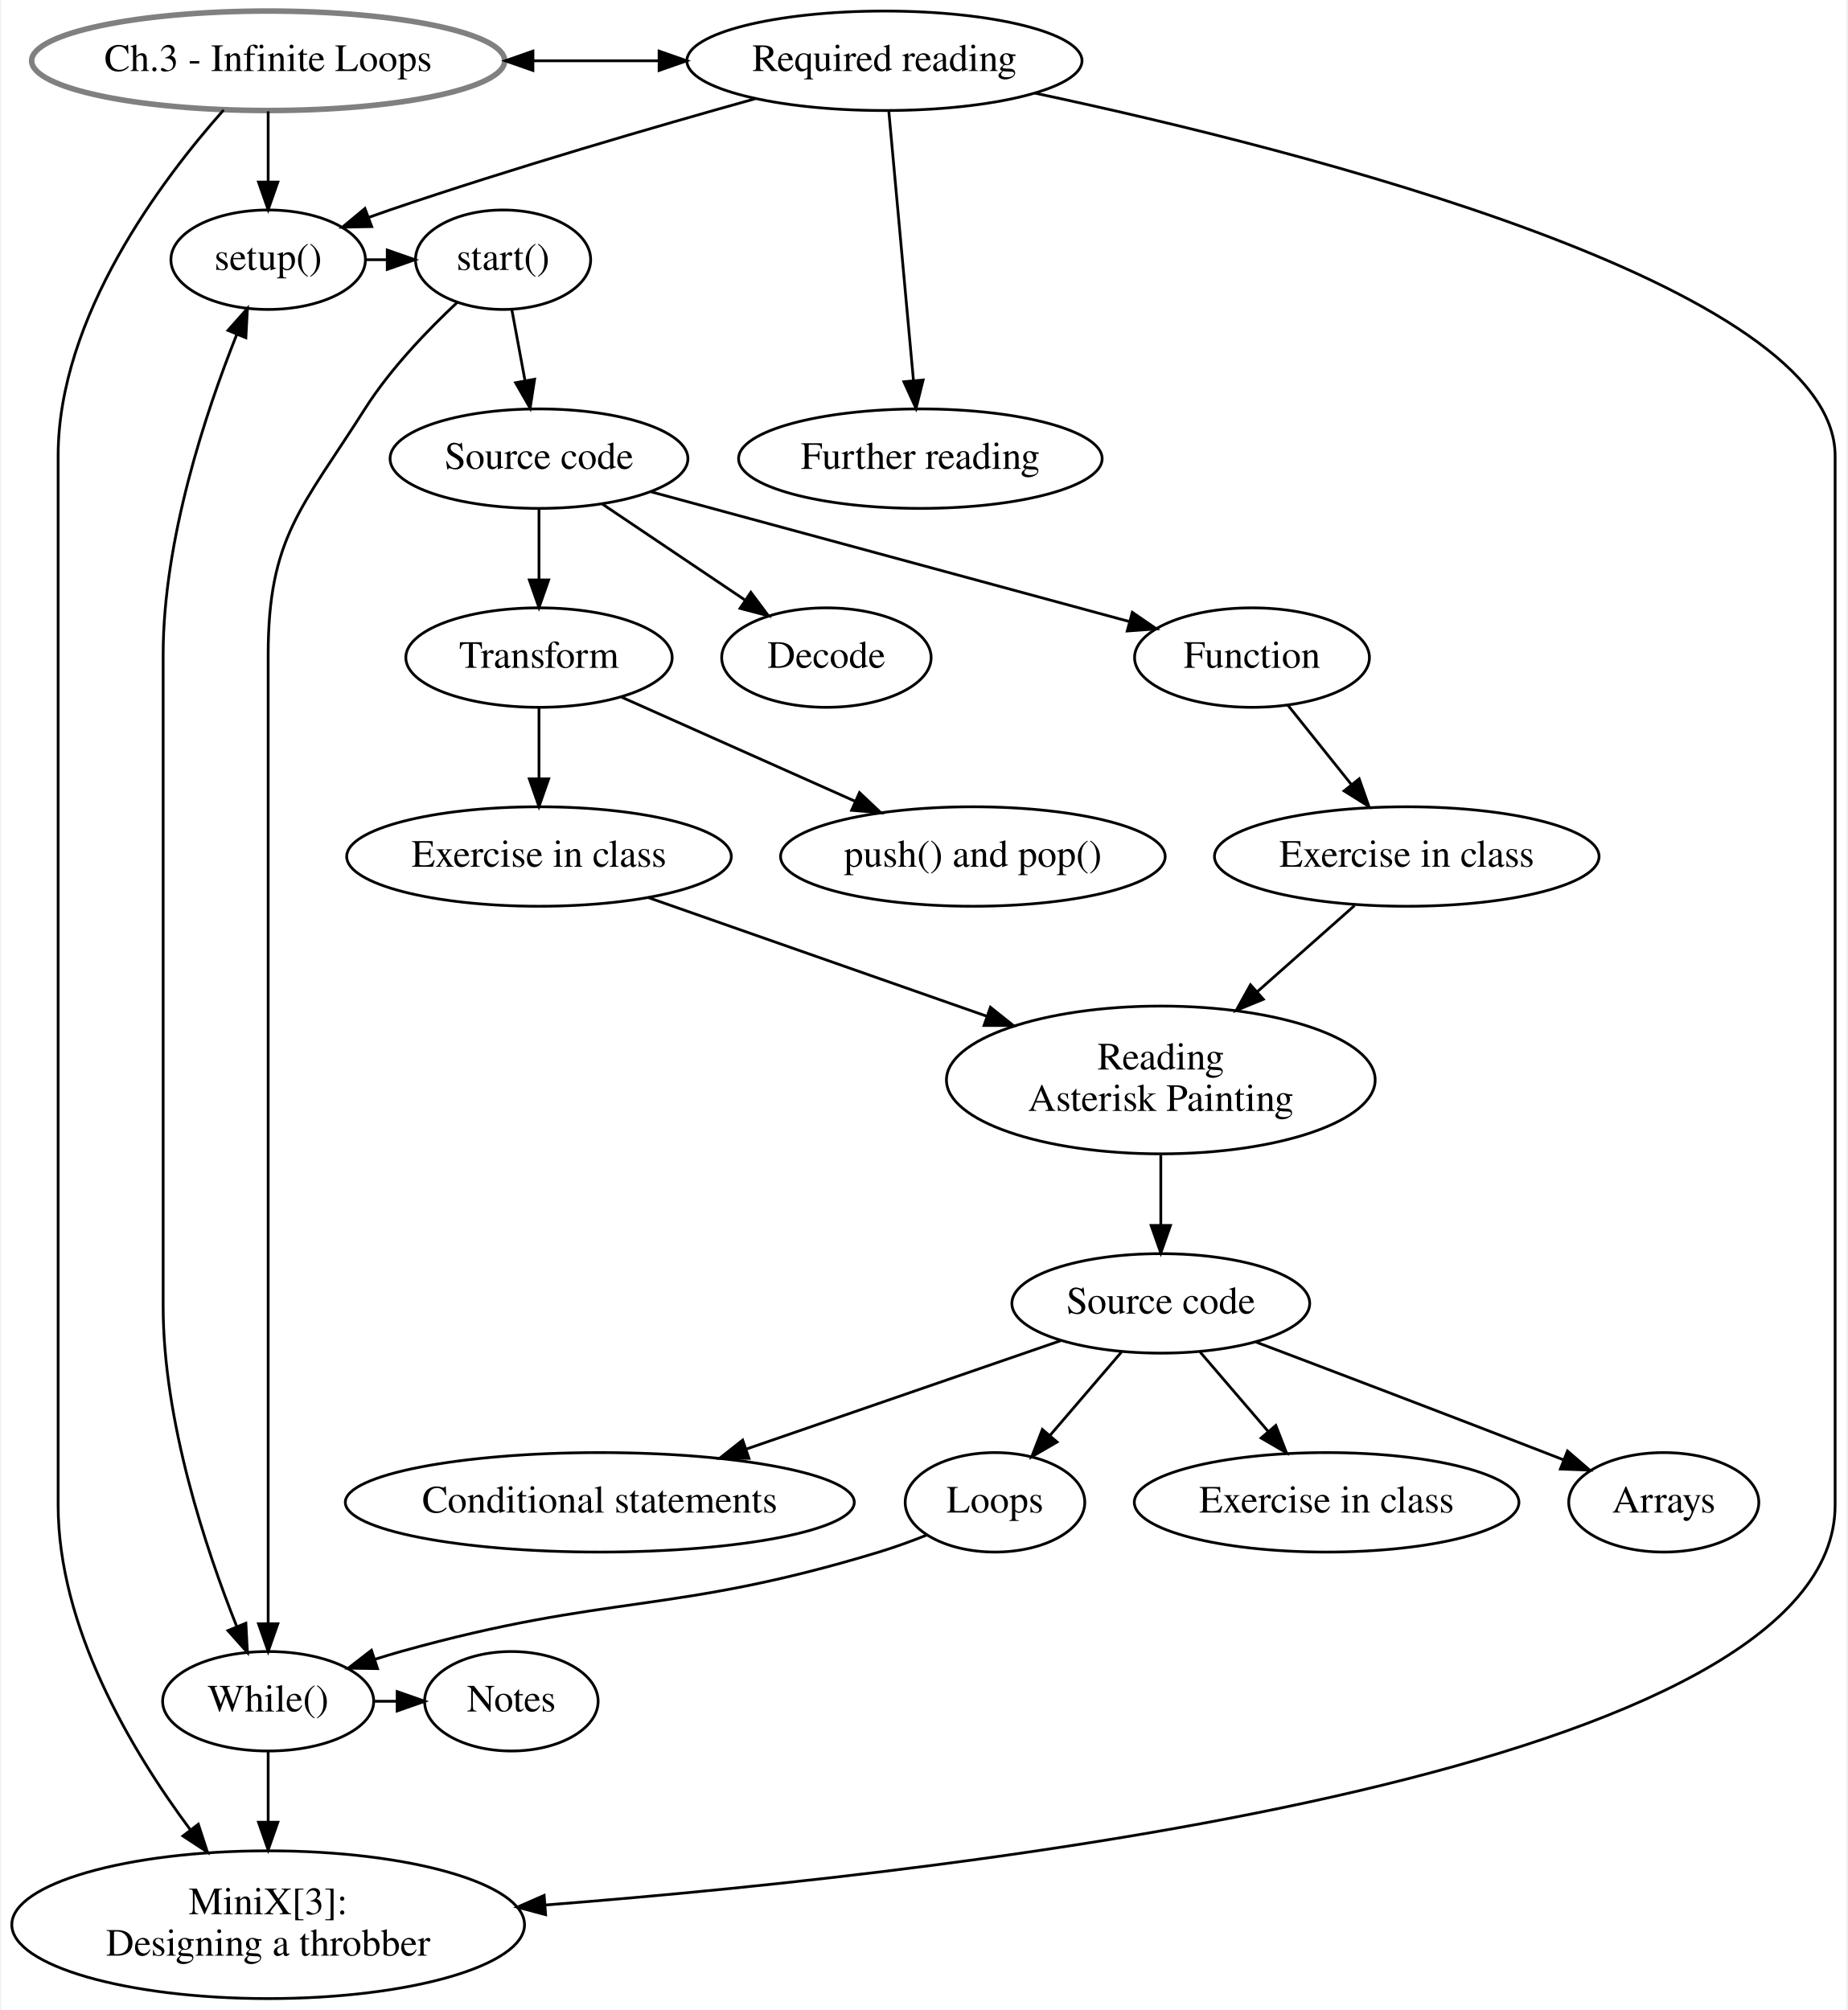
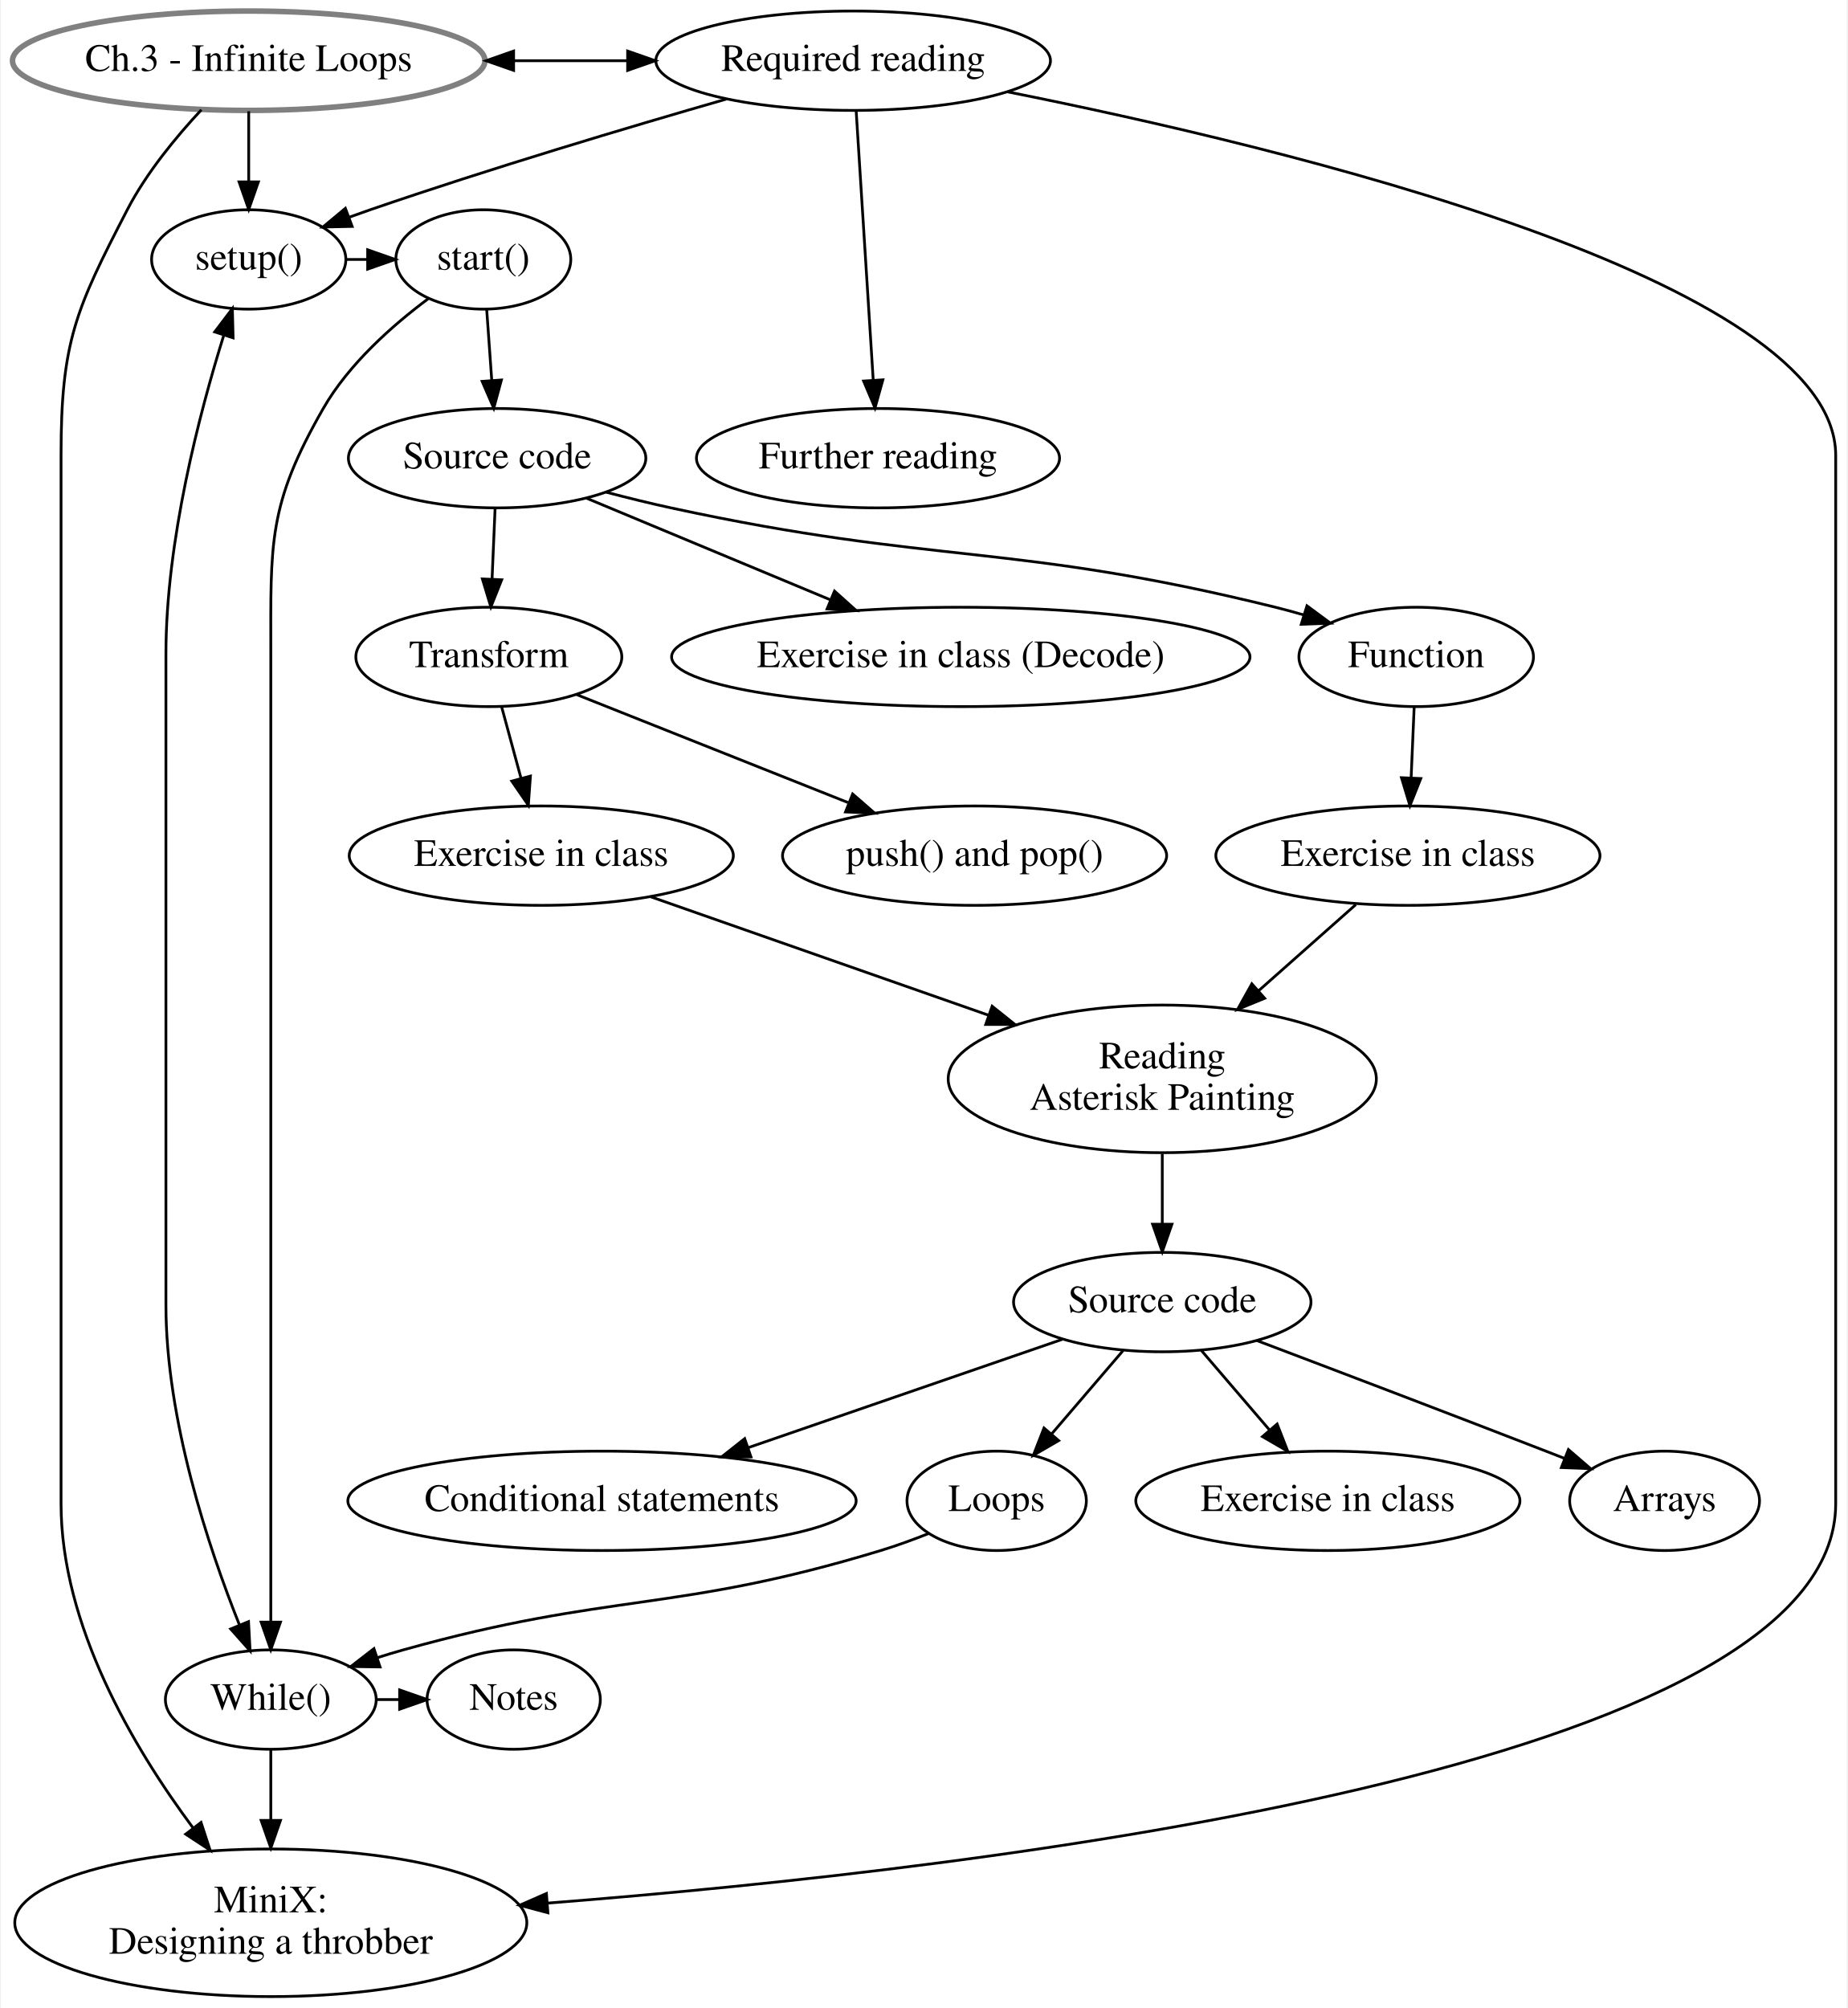
- <svg xmlns="http://www.w3.org/2000/svg" width="668pt" height="727pt" viewBox="0.00 0.00 667.63 727.48">
+ <svg xmlns="http://www.w3.org/2000/svg" width="669pt" height="727pt" viewBox="0.00 0.00 668.79 727.48">
  <g id="graph0" class="graph" transform="scale(1 1) rotate(0) translate(4 723.48)">
-     <polygon fill="white" stroke="none" points="-4,4 -4,-723.48 663.631,-723.48 663.631,4 -4,4" />
+     <polygon fill="white" stroke="none" points="-4,4 -4,-723.48 664.792,-723.48 664.792,4 -4,4" />
    <g id="node1" class="node">
-       <ellipse fill="none" stroke="grey" stroke-width="2" cx="92.631" cy="-701.48" rx="85.585" ry="18" />
-       <text text-anchor="middle" x="92.631" y="-697.78" font-family="Times,serif" font-size="14.00">Ch.3 - Infinite Loops</text>
+       <ellipse fill="none" stroke="grey" stroke-width="2" cx="85.792" cy="-701.48" rx="85.585" ry="18" />
+       <text text-anchor="middle" x="85.792" y="-697.78" font-family="Times,serif" font-size="14.00">Ch.3 - Infinite Loops</text>
    </g>
    <g id="node2" class="node">
-       <ellipse fill="none" stroke="black" cx="92.631" cy="-629.48" rx="35.194" ry="18" />
-       <text text-anchor="middle" x="92.631" y="-625.78" font-family="Times,serif" font-size="14.00">setup()</text>
+       <ellipse fill="none" stroke="black" cx="85.792" cy="-629.48" rx="35.194" ry="18" />
+       <text text-anchor="middle" x="85.792" y="-625.78" font-family="Times,serif" font-size="14.00">setup()</text>
    </g>
    <g id="edge1" class="edge">
-       <path fill="none" stroke="black" d="M92.631,-683.177C92.631,-675.463 92.631,-666.193 92.631,-657.593" />
-       <polygon fill="black" stroke="black" points="96.131,-657.585 92.631,-647.585 89.131,-657.585 96.131,-657.585" />
+       <path fill="none" stroke="black" d="M85.792,-683.177C85.792,-675.463 85.792,-666.193 85.792,-657.593" />
+       <polygon fill="black" stroke="black" points="89.293,-657.585 85.792,-647.585 82.293,-657.585 89.293,-657.585" />
    </g>
    <g id="node18" class="node">
-       <ellipse fill="none" stroke="black" cx="92.631" cy="-26.87" rx="92.762" ry="26.741" />
-       <text text-anchor="middle" x="92.631" y="-30.67" font-family="Times,serif" font-size="14.00">MiniX[3]: </text>
-       <text text-anchor="middle" x="92.631" y="-15.67" font-family="Times,serif" font-size="14.00">Designing a throbber</text>
+       <ellipse fill="none" stroke="black" cx="93.792" cy="-26.87" rx="92.762" ry="26.741" />
+       <text text-anchor="middle" x="93.792" y="-30.67" font-family="Times,serif" font-size="14.00">MiniX: </text>
+       <text text-anchor="middle" x="93.792" y="-15.67" font-family="Times,serif" font-size="14.00">Designing a throbber</text>
    </g>
    <g id="edge7" class="edge">
-       <path fill="none" stroke="black" d="M76.513,-683.673C54.204,-658.567 16.631,-608.811 16.631,-558.48 16.631,-558.48 16.631,-558.48 16.631,-178.74 16.631,-134.696 42.785,-90.408 64.407,-61.319" />
-       <polygon fill="black" stroke="black" points="67.35,-63.232 70.649,-53.164 61.792,-58.978 67.35,-63.232" />
+       <path fill="none" stroke="black" d="M68.641,-683.709C59.493,-673.907 48.726,-660.859 41.792,-647.48 22.942,-611.106 17.792,-599.449 17.792,-558.48 17.792,-558.48 17.792,-558.48 17.792,-178.74 17.792,-134.696 43.946,-90.408 65.569,-61.319" />
+       <polygon fill="black" stroke="black" points="68.512,-63.232 71.81,-53.164 62.953,-58.978 68.512,-63.232" />
    </g>
    <g id="node19" class="node">
-       <ellipse fill="none" stroke="black" cx="315.631" cy="-701.48" rx="71.487" ry="18" />
-       <text text-anchor="middle" x="315.631" y="-697.78" font-family="Times,serif" font-size="14.00">Required reading</text>
+       <ellipse fill="none" stroke="black" cx="304.792" cy="-701.48" rx="71.487" ry="18" />
+       <text text-anchor="middle" x="304.792" y="-697.78" font-family="Times,serif" font-size="14.00">Required reading</text>
    </g>
    <g id="edge5" class="edge">
-       <path fill="none" stroke="black" d="M188.435,-701.48C203.507,-701.48 218.579,-701.48 233.65,-701.48" />
-       <polygon fill="black" stroke="black" points="188.434,-697.98 178.434,-701.48 188.434,-704.98 188.434,-697.98" />
-       <polygon fill="black" stroke="black" points="234.085,-704.98 244.085,-701.48 234.085,-697.98 234.085,-704.98" />
+       <path fill="none" stroke="black" d="M181.827,-701.48C195.575,-701.48 209.324,-701.48 223.072,-701.48" />
+       <polygon fill="black" stroke="black" points="181.767,-697.98 171.767,-701.48 181.767,-704.98 181.767,-697.98" />
+       <polygon fill="black" stroke="black" points="223.083,-704.98 233.083,-701.48 223.083,-697.98 223.083,-704.98" />
    </g>
    <g id="node3" class="node">
-       <ellipse fill="none" stroke="black" cx="177.631" cy="-629.48" rx="31.695" ry="18" />
-       <text text-anchor="middle" x="177.631" y="-625.78" font-family="Times,serif" font-size="14.00">start()</text>
+       <ellipse fill="none" stroke="black" cx="170.792" cy="-629.48" rx="31.695" ry="18" />
+       <text text-anchor="middle" x="170.792" y="-625.78" font-family="Times,serif" font-size="14.00">start()</text>
    </g>
    <g id="edge2" class="edge">
-       <path fill="none" stroke="black" d="M127.826,-629.48C130.437,-629.48 133.047,-629.48 135.657,-629.48" />
-       <polygon fill="black" stroke="black" points="135.725,-632.98 145.725,-629.48 135.725,-625.98 135.725,-632.98" />
+       <path fill="none" stroke="black" d="M120.988,-629.48C123.598,-629.48 126.208,-629.48 128.818,-629.48" />
+       <polygon fill="black" stroke="black" points="128.886,-632.98 138.886,-629.48 128.886,-625.98 128.886,-632.98" />
    </g>
    <g id="node17" class="node">
-       <ellipse fill="none" stroke="black" cx="92.631" cy="-107.74" rx="38.194" ry="18" />
-       <text text-anchor="middle" x="92.631" y="-104.04" font-family="Times,serif" font-size="14.00">While()</text>
+       <ellipse fill="none" stroke="black" cx="93.792" cy="-107.74" rx="38.194" ry="18" />
+       <text text-anchor="middle" x="93.792" y="-104.04" font-family="Times,serif" font-size="14.00">While()</text>
    </g>
    <g id="edge6" class="edge">
-       <path fill="none" stroke="black" d="M81.227,-602.337C70.034,-574.263 54.631,-528.074 54.631,-486.48 54.631,-486.48 54.631,-486.48 54.631,-250.74 54.631,-209.146 70.034,-162.957 81.227,-134.883" />
-       <polygon fill="black" stroke="black" points="78.085,-603.9 85.123,-611.818 84.559,-601.238 78.085,-603.9" />
-       <polygon fill="black" stroke="black" points="84.559,-135.982 85.123,-125.402 78.085,-133.321 84.559,-135.982" />
+       <path fill="none" stroke="black" d="M76.789,-602.128C67.952,-573.88 55.792,-527.547 55.792,-486.48 55.792,-486.48 55.792,-486.48 55.792,-250.74 55.792,-209.146 71.195,-162.957 82.388,-134.883" />
+       <polygon fill="black" stroke="black" points="73.466,-603.23 79.865,-611.674 80.129,-601.082 73.466,-603.23" />
+       <polygon fill="black" stroke="black" points="85.721,-135.982 86.285,-125.402 79.246,-133.321 85.721,-135.982" />
    </g>
    <g id="node5" class="node">
-       <ellipse fill="none" stroke="black" cx="190.631" cy="-557.48" rx="53.891" ry="18" />
-       <text text-anchor="middle" x="190.631" y="-553.78" font-family="Times,serif" font-size="14.00">Source code</text>
+       <ellipse fill="none" stroke="black" cx="175.792" cy="-557.48" rx="53.891" ry="18" />
+       <text text-anchor="middle" x="175.792" y="-553.78" font-family="Times,serif" font-size="14.00">Source code</text>
    </g>
    <g id="edge3" class="edge">
-       <path fill="none" stroke="black" d="M180.778,-611.535C182.21,-603.826 183.94,-594.507 185.549,-585.844" />
-       <polygon fill="black" stroke="black" points="189.038,-586.227 187.423,-575.756 182.156,-584.948 189.038,-586.227" />
+       <path fill="none" stroke="black" d="M172.028,-611.177C172.579,-603.463 173.241,-594.193 173.856,-585.593" />
+       <polygon fill="black" stroke="black" points="177.349,-585.809 174.571,-575.585 170.367,-585.31 177.349,-585.809" />
    </g>
    <g id="edge22" class="edge">
-       <path fill="none" stroke="black" d="M161.048,-614.036C150.384,-604.056 136.849,-590.006 127.631,-575.48 104.856,-539.593 92.631,-528.985 92.631,-486.48 92.631,-486.48 92.631,-486.48 92.631,-250.74 92.631,-210.736 92.631,-164.393 92.631,-135.82" />
-       <polygon fill="black" stroke="black" points="96.131,-135.789 92.631,-125.789 89.131,-135.789 96.131,-135.789" />
+       <path fill="none" stroke="black" d="M150.869,-615.281C138.041,-605.733 122.084,-591.694 112.792,-575.48 92.682,-540.387 93.792,-526.927 93.792,-486.48 93.792,-486.48 93.792,-486.48 93.792,-250.74 93.792,-210.736 93.792,-164.393 93.792,-135.82" />
+       <polygon fill="black" stroke="black" points="97.293,-135.789 93.792,-125.789 90.293,-135.789 97.293,-135.789" />
    </g>
    <g id="node4" class="node">
-       <ellipse fill="none" stroke="black" cx="294.631" cy="-485.48" rx="37.894" ry="18" />
-       <text text-anchor="middle" x="294.631" y="-481.78" font-family="Times,serif" font-size="14.00">Decode</text>
+       <ellipse fill="none" stroke="black" cx="343.792" cy="-485.48" rx="104.782" ry="18" />
+       <text text-anchor="middle" x="343.792" y="-481.78" font-family="Times,serif" font-size="14.00">Exercise in class (Decode)</text>
    </g>
    <g id="edge4" class="edge">
-       <path fill="none" stroke="black" d="M213.454,-541.118C228.589,-530.931 248.6,-517.462 264.967,-506.447" />
-       <polygon fill="black" stroke="black" points="267.288,-509.103 273.63,-500.615 263.38,-503.296 267.288,-509.103" />
+       <path fill="none" stroke="black" d="M208.184,-542.984C233.284,-532.525 268.422,-517.885 296.64,-506.127" />
+       <polygon fill="black" stroke="black" points="298.035,-509.337 305.92,-502.261 295.343,-502.876 298.035,-509.337" />
    </g>
    <g id="node6" class="node">
-       <ellipse fill="none" stroke="black" cx="448.631" cy="-485.48" rx="42.494" ry="18" />
-       <text text-anchor="middle" x="448.631" y="-481.78" font-family="Times,serif" font-size="14.00">Function</text>
+       <ellipse fill="none" stroke="black" cx="508.792" cy="-485.48" rx="42.494" ry="18" />
+       <text text-anchor="middle" x="508.792" y="-481.78" font-family="Times,serif" font-size="14.00">Function</text>
    </g>
    <g id="edge10" class="edge">
-       <path fill="none" stroke="black" d="M231.227,-545.466C278.259,-532.705 355.498,-511.749 404.13,-498.554" />
-       <polygon fill="black" stroke="black" points="405.317,-501.859 414.052,-495.862 403.484,-495.103 405.317,-501.859" />
+       <path fill="none" stroke="black" d="M215.3,-545.168C223.054,-543.132 231.153,-541.135 238.792,-539.48 335.198,-518.605 362.035,-527.151 457.792,-503.48 461.156,-502.649 464.617,-501.701 468.075,-500.688" />
+       <polygon fill="black" stroke="black" points="469.215,-503.999 477.736,-497.703 467.148,-497.311 469.215,-503.999" />
    </g>
    <g id="node8" class="node">
-       <ellipse fill="none" stroke="black" cx="190.631" cy="-485.48" rx="48.192" ry="18" />
-       <text text-anchor="middle" x="190.631" y="-481.78" font-family="Times,serif" font-size="14.00">Transform</text>
+       <ellipse fill="none" stroke="black" cx="172.792" cy="-485.48" rx="48.192" ry="18" />
+       <text text-anchor="middle" x="172.792" y="-481.78" font-family="Times,serif" font-size="14.00">Transform</text>
    </g>
    <g id="edge13" class="edge">
-       <path fill="none" stroke="black" d="M190.631,-539.177C190.631,-531.463 190.631,-522.193 190.631,-513.593" />
-       <polygon fill="black" stroke="black" points="194.131,-513.585 190.631,-503.585 187.131,-513.585 194.131,-513.585" />
+       <path fill="none" stroke="black" d="M175.051,-539.177C174.72,-531.463 174.323,-522.193 173.954,-513.593" />
+       <polygon fill="black" stroke="black" points="177.45,-513.425 173.525,-503.585 170.457,-513.725 177.45,-513.425" />
    </g>
    <g id="node7" class="node">
-       <ellipse fill="none" stroke="black" cx="504.631" cy="-413.48" rx="69.588" ry="18" />
-       <text text-anchor="middle" x="504.631" y="-409.78" font-family="Times,serif" font-size="14.00">Exercise in class</text>
+       <ellipse fill="none" stroke="black" cx="505.792" cy="-413.48" rx="69.588" ry="18" />
+       <text text-anchor="middle" x="505.792" y="-409.78" font-family="Times,serif" font-size="14.00">Exercise in class</text>
    </g>
    <g id="edge11" class="edge">
-       <path fill="none" stroke="black" d="M461.619,-468.245C468.417,-459.748 476.89,-449.157 484.514,-439.627" />
-       <polygon fill="black" stroke="black" points="487.418,-441.599 490.932,-431.604 481.952,-437.226 487.418,-441.599" />
+       <path fill="none" stroke="black" d="M508.051,-467.177C507.72,-459.463 507.323,-450.193 506.954,-441.593" />
+       <polygon fill="black" stroke="black" points="510.45,-441.425 506.525,-431.585 503.457,-441.725 510.45,-441.425" />
    </g>
    <g id="node11" class="node">
-       <ellipse fill="none" stroke="black" cx="415.631" cy="-332.61" rx="77.564" ry="26.741" />
-       <text text-anchor="middle" x="415.631" y="-336.41" font-family="Times,serif" font-size="14.00">Reading </text>
-       <text text-anchor="middle" x="415.631" y="-321.41" font-family="Times,serif" font-size="14.00">Asterisk Painting</text>
+       <ellipse fill="none" stroke="black" cx="416.792" cy="-332.61" rx="77.564" ry="26.741" />
+       <text text-anchor="middle" x="416.792" y="-336.41" font-family="Times,serif" font-size="14.00">Reading </text>
+       <text text-anchor="middle" x="416.792" y="-321.41" font-family="Times,serif" font-size="14.00">Asterisk Painting</text>
    </g>
    <g id="edge15" class="edge">
-       <path fill="none" stroke="black" d="M485.756,-395.754C475.543,-386.703 462.598,-375.232 450.618,-364.615" />
-       <polygon fill="black" stroke="black" points="452.729,-361.809 442.924,-357.796 448.086,-367.048 452.729,-361.809" />
+       <path fill="none" stroke="black" d="M486.918,-395.754C476.705,-386.703 463.76,-375.232 451.78,-364.615" />
+       <polygon fill="black" stroke="black" points="453.89,-361.809 444.085,-357.796 449.248,-367.048 453.89,-361.809" />
    </g>
    <g id="node9" class="node">
-       <ellipse fill="none" stroke="black" cx="347.631" cy="-413.48" rx="69.588" ry="18" />
-       <text text-anchor="middle" x="347.631" y="-409.78" font-family="Times,serif" font-size="14.00">push() and pop()</text>
+       <ellipse fill="none" stroke="black" cx="348.792" cy="-413.48" rx="69.588" ry="18" />
+       <text text-anchor="middle" x="348.792" y="-409.78" font-family="Times,serif" font-size="14.00">push() and pop()</text>
    </g>
    <g id="edge12" class="edge">
-       <path fill="none" stroke="black" d="M220.531,-471.149C244.486,-460.468 278.396,-445.349 305.166,-433.414" />
-       <polygon fill="black" stroke="black" points="306.601,-436.606 314.309,-429.337 303.75,-430.213 306.601,-436.606" />
+       <path fill="none" stroke="black" d="M204.665,-471.804C232.106,-460.89 272.045,-445.005 302.924,-432.723" />
+       <polygon fill="black" stroke="black" points="304.606,-435.821 312.604,-428.873 302.019,-429.317 304.606,-435.821" />
    </g>
    <g id="node10" class="node">
-       <ellipse fill="none" stroke="black" cx="190.631" cy="-413.48" rx="69.588" ry="18" />
-       <text text-anchor="middle" x="190.631" y="-409.78" font-family="Times,serif" font-size="14.00">Exercise in class</text>
+       <ellipse fill="none" stroke="black" cx="191.792" cy="-413.48" rx="69.588" ry="18" />
+       <text text-anchor="middle" x="191.792" y="-409.78" font-family="Times,serif" font-size="14.00">Exercise in class</text>
    </g>
    <g id="edge14" class="edge">
-       <path fill="none" stroke="black" d="M190.631,-467.177C190.631,-459.463 190.631,-450.193 190.631,-441.593" />
-       <polygon fill="black" stroke="black" points="194.131,-441.585 190.631,-431.585 187.131,-441.585 194.131,-441.585" />
+       <path fill="none" stroke="black" d="M177.392,-467.535C179.507,-459.741 182.069,-450.302 184.442,-441.559" />
+       <polygon fill="black" stroke="black" points="187.862,-442.323 187.103,-431.756 181.106,-440.489 187.862,-442.323" />
    </g>
    <g id="edge16" class="edge">
-       <path fill="none" stroke="black" d="M230.08,-398.652C263.891,-386.8 313.21,-369.512 352.504,-355.738" />
-       <polygon fill="black" stroke="black" points="353.984,-358.928 362.263,-352.317 351.668,-352.323 353.984,-358.928" />
+       <path fill="none" stroke="black" d="M231.242,-398.652C265.052,-386.8 314.372,-369.512 353.666,-355.738" />
+       <polygon fill="black" stroke="black" points="355.145,-358.928 363.424,-352.317 352.829,-352.323 355.145,-358.928" />
    </g>
    <g id="node12" class="node">
-       <ellipse fill="none" stroke="black" cx="415.631" cy="-251.74" rx="53.891" ry="18" />
-       <text text-anchor="middle" x="415.631" y="-248.04" font-family="Times,serif" font-size="14.00">Source code</text>
+       <ellipse fill="none" stroke="black" cx="416.792" cy="-251.74" rx="53.891" ry="18" />
+       <text text-anchor="middle" x="416.792" y="-248.04" font-family="Times,serif" font-size="14.00">Source code</text>
    </g>
    <g id="edge17" class="edge">
-       <path fill="none" stroke="black" d="M415.631,-305.348C415.631,-297.247 415.631,-288.308 415.631,-280.132" />
-       <polygon fill="black" stroke="black" points="419.131,-279.96 415.631,-269.96 412.131,-279.96 419.131,-279.96" />
+       <path fill="none" stroke="black" d="M416.792,-305.348C416.792,-297.247 416.792,-288.308 416.792,-280.132" />
+       <polygon fill="black" stroke="black" points="420.292,-279.96 416.792,-269.96 413.292,-279.96 420.292,-279.96" />
    </g>
    <g id="node13" class="node">
-       <ellipse fill="none" stroke="black" cx="475.631" cy="-179.74" rx="69.588" ry="18" />
-       <text text-anchor="middle" x="475.631" y="-176.04" font-family="Times,serif" font-size="14.00">Exercise in class</text>
+       <ellipse fill="none" stroke="black" cx="476.792" cy="-179.74" rx="69.588" ry="18" />
+       <text text-anchor="middle" x="476.792" y="-176.04" font-family="Times,serif" font-size="14.00">Exercise in class</text>
    </g>
    <g id="edge18" class="edge">
-       <path fill="none" stroke="black" d="M429.85,-234.151C437.214,-225.56 446.351,-214.9 454.522,-205.368" />
-       <polygon fill="black" stroke="black" points="457.247,-207.567 461.097,-197.696 451.932,-203.011 457.247,-207.567" />
+       <path fill="none" stroke="black" d="M431.012,-234.151C438.376,-225.56 447.513,-214.9 455.683,-205.368" />
+       <polygon fill="black" stroke="black" points="458.408,-207.567 462.258,-197.696 453.093,-203.011 458.408,-207.567" />
    </g>
    <g id="node14" class="node">
-       <ellipse fill="none" stroke="black" cx="597.631" cy="-179.74" rx="34.394" ry="18" />
-       <text text-anchor="middle" x="597.631" y="-176.04" font-family="Times,serif" font-size="14.00">Arrays</text>
+       <ellipse fill="none" stroke="black" cx="598.792" cy="-179.74" rx="34.394" ry="18" />
+       <text text-anchor="middle" x="598.792" y="-176.04" font-family="Times,serif" font-size="14.00">Arrays</text>
    </g>
    <g id="edge19" class="edge">
-       <path fill="none" stroke="black" d="M449.95,-237.788C478.109,-227.128 519,-211.576 554.631,-197.74 556.841,-196.882 559.113,-195.996 561.404,-195.099" />
-       <polygon fill="black" stroke="black" points="562.787,-198.316 570.813,-191.401 560.226,-191.801 562.787,-198.316" />
+       <path fill="none" stroke="black" d="M451.111,-237.788C479.271,-227.128 520.161,-211.576 555.792,-197.74 558.002,-196.882 560.274,-195.996 562.565,-195.099" />
+       <polygon fill="black" stroke="black" points="563.948,-198.316 571.975,-191.401 561.388,-191.801 563.948,-198.316" />
    </g>
    <g id="node15" class="node">
-       <ellipse fill="none" stroke="black" cx="212.631" cy="-179.74" rx="92.084" ry="18" />
-       <text text-anchor="middle" x="212.631" y="-176.04" font-family="Times,serif" font-size="14.00">Conditional statements</text>
+       <ellipse fill="none" stroke="black" cx="213.792" cy="-179.74" rx="92.084" ry="18" />
+       <text text-anchor="middle" x="213.792" y="-176.04" font-family="Times,serif" font-size="14.00">Conditional statements</text>
    </g>
    <g id="edge20" class="edge">
-       <path fill="none" stroke="black" d="M379.339,-238.226C347.753,-227.334 301.558,-211.405 265.802,-199.075" />
-       <polygon fill="black" stroke="black" points="266.609,-195.651 256.014,-195.7 264.327,-202.269 266.609,-195.651" />
+       <path fill="none" stroke="black" d="M380.5,-238.226C348.915,-227.334 302.72,-211.405 266.963,-199.075" />
+       <polygon fill="black" stroke="black" points="267.77,-195.651 257.176,-195.7 265.488,-202.269 267.77,-195.651" />
    </g>
    <g id="node16" class="node">
-       <ellipse fill="none" stroke="black" cx="355.631" cy="-179.74" rx="32.494" ry="18" />
-       <text text-anchor="middle" x="355.631" y="-176.04" font-family="Times,serif" font-size="14.00">Loops</text>
+       <ellipse fill="none" stroke="black" cx="356.792" cy="-179.74" rx="32.494" ry="18" />
+       <text text-anchor="middle" x="356.792" y="-176.04" font-family="Times,serif" font-size="14.00">Loops</text>
    </g>
    <g id="edge21" class="edge">
-       <path fill="none" stroke="black" d="M401.412,-234.151C393.723,-225.181 384.101,-213.955 375.665,-204.113" />
-       <polygon fill="black" stroke="black" points="378.091,-201.566 368.926,-196.251 372.777,-206.121 378.091,-201.566" />
+       <path fill="none" stroke="black" d="M402.573,-234.151C394.884,-225.181 385.262,-213.955 376.826,-204.113" />
+       <polygon fill="black" stroke="black" points="379.253,-201.566 370.087,-196.251 373.938,-206.121 379.253,-201.566" />
    </g>
    <g id="edge23" class="edge">
-       <path fill="none" stroke="black" d="M331.022,-167.922C325.377,-165.682 319.351,-163.478 313.631,-161.74 238.485,-138.915 216.263,-146.898 140.631,-125.74 137.523,-124.871 134.326,-123.904 131.128,-122.885" />
-       <polygon fill="black" stroke="black" points="132.214,-119.557 121.62,-119.716 130.001,-126.198 132.214,-119.557" />
+       <path fill="none" stroke="black" d="M332.184,-167.922C326.538,-165.682 320.513,-163.478 314.792,-161.74 239.646,-138.915 217.425,-146.898 141.792,-125.74 138.685,-124.871 135.488,-123.904 132.29,-122.885" />
+       <polygon fill="black" stroke="black" points="133.375,-119.557 122.782,-119.716 131.162,-126.198 133.375,-119.557" />
    </g>
    <g id="edge25" class="edge">
-       <path fill="none" stroke="black" d="M92.631,-89.626C92.631,-82.137 92.631,-73.046 92.631,-64.168" />
-       <polygon fill="black" stroke="black" points="96.131,-63.953 92.631,-53.953 89.131,-63.953 96.131,-63.953" />
+       <path fill="none" stroke="black" d="M93.792,-89.626C93.792,-82.137 93.792,-73.046 93.792,-64.168" />
+       <polygon fill="black" stroke="black" points="97.293,-63.953 93.792,-53.953 90.293,-63.953 97.293,-63.953" />
    </g>
    <g id="node21" class="node">
-       <ellipse fill="none" stroke="black" cx="180.631" cy="-107.74" rx="31.396" ry="18" />
-       <text text-anchor="middle" x="180.631" y="-104.04" font-family="Times,serif" font-size="14.00">Notes</text>
+       <ellipse fill="none" stroke="black" cx="181.792" cy="-107.74" rx="31.396" ry="18" />
+       <text text-anchor="middle" x="181.792" y="-104.04" font-family="Times,serif" font-size="14.00">Notes</text>
    </g>
    <g id="edge24" class="edge">
-       <path fill="none" stroke="black" d="M131.131,-107.74C133.782,-107.74 136.432,-107.74 139.083,-107.74" />
-       <polygon fill="black" stroke="black" points="139.307,-111.24 149.307,-107.74 139.307,-104.24 139.307,-111.24" />
+       <path fill="none" stroke="black" d="M132.292,-107.74C134.943,-107.74 137.594,-107.74 140.244,-107.74" />
+       <polygon fill="black" stroke="black" points="140.468,-111.24 150.468,-107.74 140.468,-104.24 140.468,-111.24" />
    </g>
    <g id="edge9" class="edge">
-       <path fill="none" stroke="black" d="M268.946,-687.774C232.634,-677.623 181.116,-662.632 136.631,-647.48 134.102,-646.619 131.503,-645.701 128.893,-644.755" />
-       <polygon fill="black" stroke="black" points="130.09,-641.466 119.497,-641.256 127.647,-648.026 130.09,-641.466" />
+       <path fill="none" stroke="black" d="M258.803,-687.569C223.333,-677.367 173.168,-662.405 129.792,-647.48 127.266,-646.611 124.669,-645.687 122.06,-644.737" />
+       <polygon fill="black" stroke="black" points="123.26,-641.449 112.668,-641.229 120.812,-648.007 123.26,-641.449" />
    </g>
    <g id="edge8" class="edge">
-       <path fill="none" stroke="black" d="M370.139,-689.761C467.137,-669.114 659.631,-620.345 659.631,-558.48 659.631,-558.48 659.631,-558.48 659.631,-178.74 659.631,-83.269 355.63,-46.721 192.823,-33.993" />
-       <polygon fill="black" stroke="black" points="193.025,-30.499 182.787,-33.225 192.491,-37.478 193.025,-30.499" />
+       <path fill="none" stroke="black" d="M360.809,-690.192C461.064,-670.17 660.792,-622.276 660.792,-558.48 660.792,-558.48 660.792,-558.48 660.792,-178.74 660.792,-83.269 356.791,-46.721 193.985,-33.993" />
+       <polygon fill="black" stroke="black" points="194.187,-30.499 183.949,-33.225 193.652,-37.478 194.187,-30.499" />
    </g>
    <g id="node20" class="node">
-       <ellipse fill="none" stroke="black" cx="328.631" cy="-557.48" rx="65.789" ry="18" />
-       <text text-anchor="middle" x="328.631" y="-553.78" font-family="Times,serif" font-size="14.00">Further reading</text>
+       <ellipse fill="none" stroke="black" cx="313.792" cy="-557.48" rx="65.789" ry="18" />
+       <text text-anchor="middle" x="313.792" y="-553.78" font-family="Times,serif" font-size="14.00">Further reading</text>
    </g>
    <g id="edge26" class="edge">
-       <path fill="none" stroke="black" d="M317.199,-683.352C319.415,-659.15 323.485,-614.691 326.123,-585.873" />
-       <polygon fill="black" stroke="black" points="329.631,-585.947 327.057,-575.669 322.66,-585.309 329.631,-585.947" />
+       <path fill="none" stroke="black" d="M305.878,-683.352C307.412,-659.15 310.23,-614.691 312.056,-585.873" />
+       <polygon fill="black" stroke="black" points="315.563,-585.871 312.703,-575.669 308.577,-585.428 315.563,-585.871" />
    </g>
  </g>
</svg>
